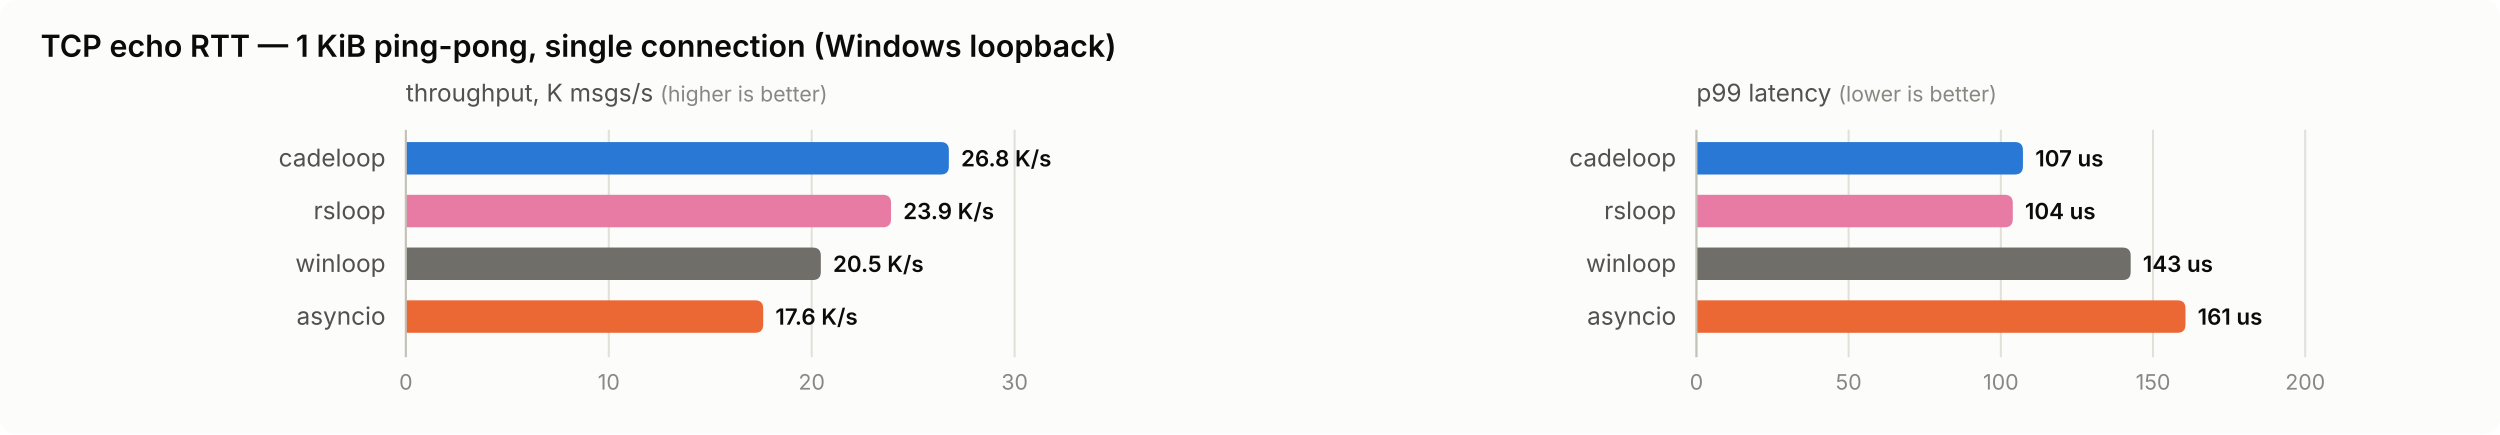
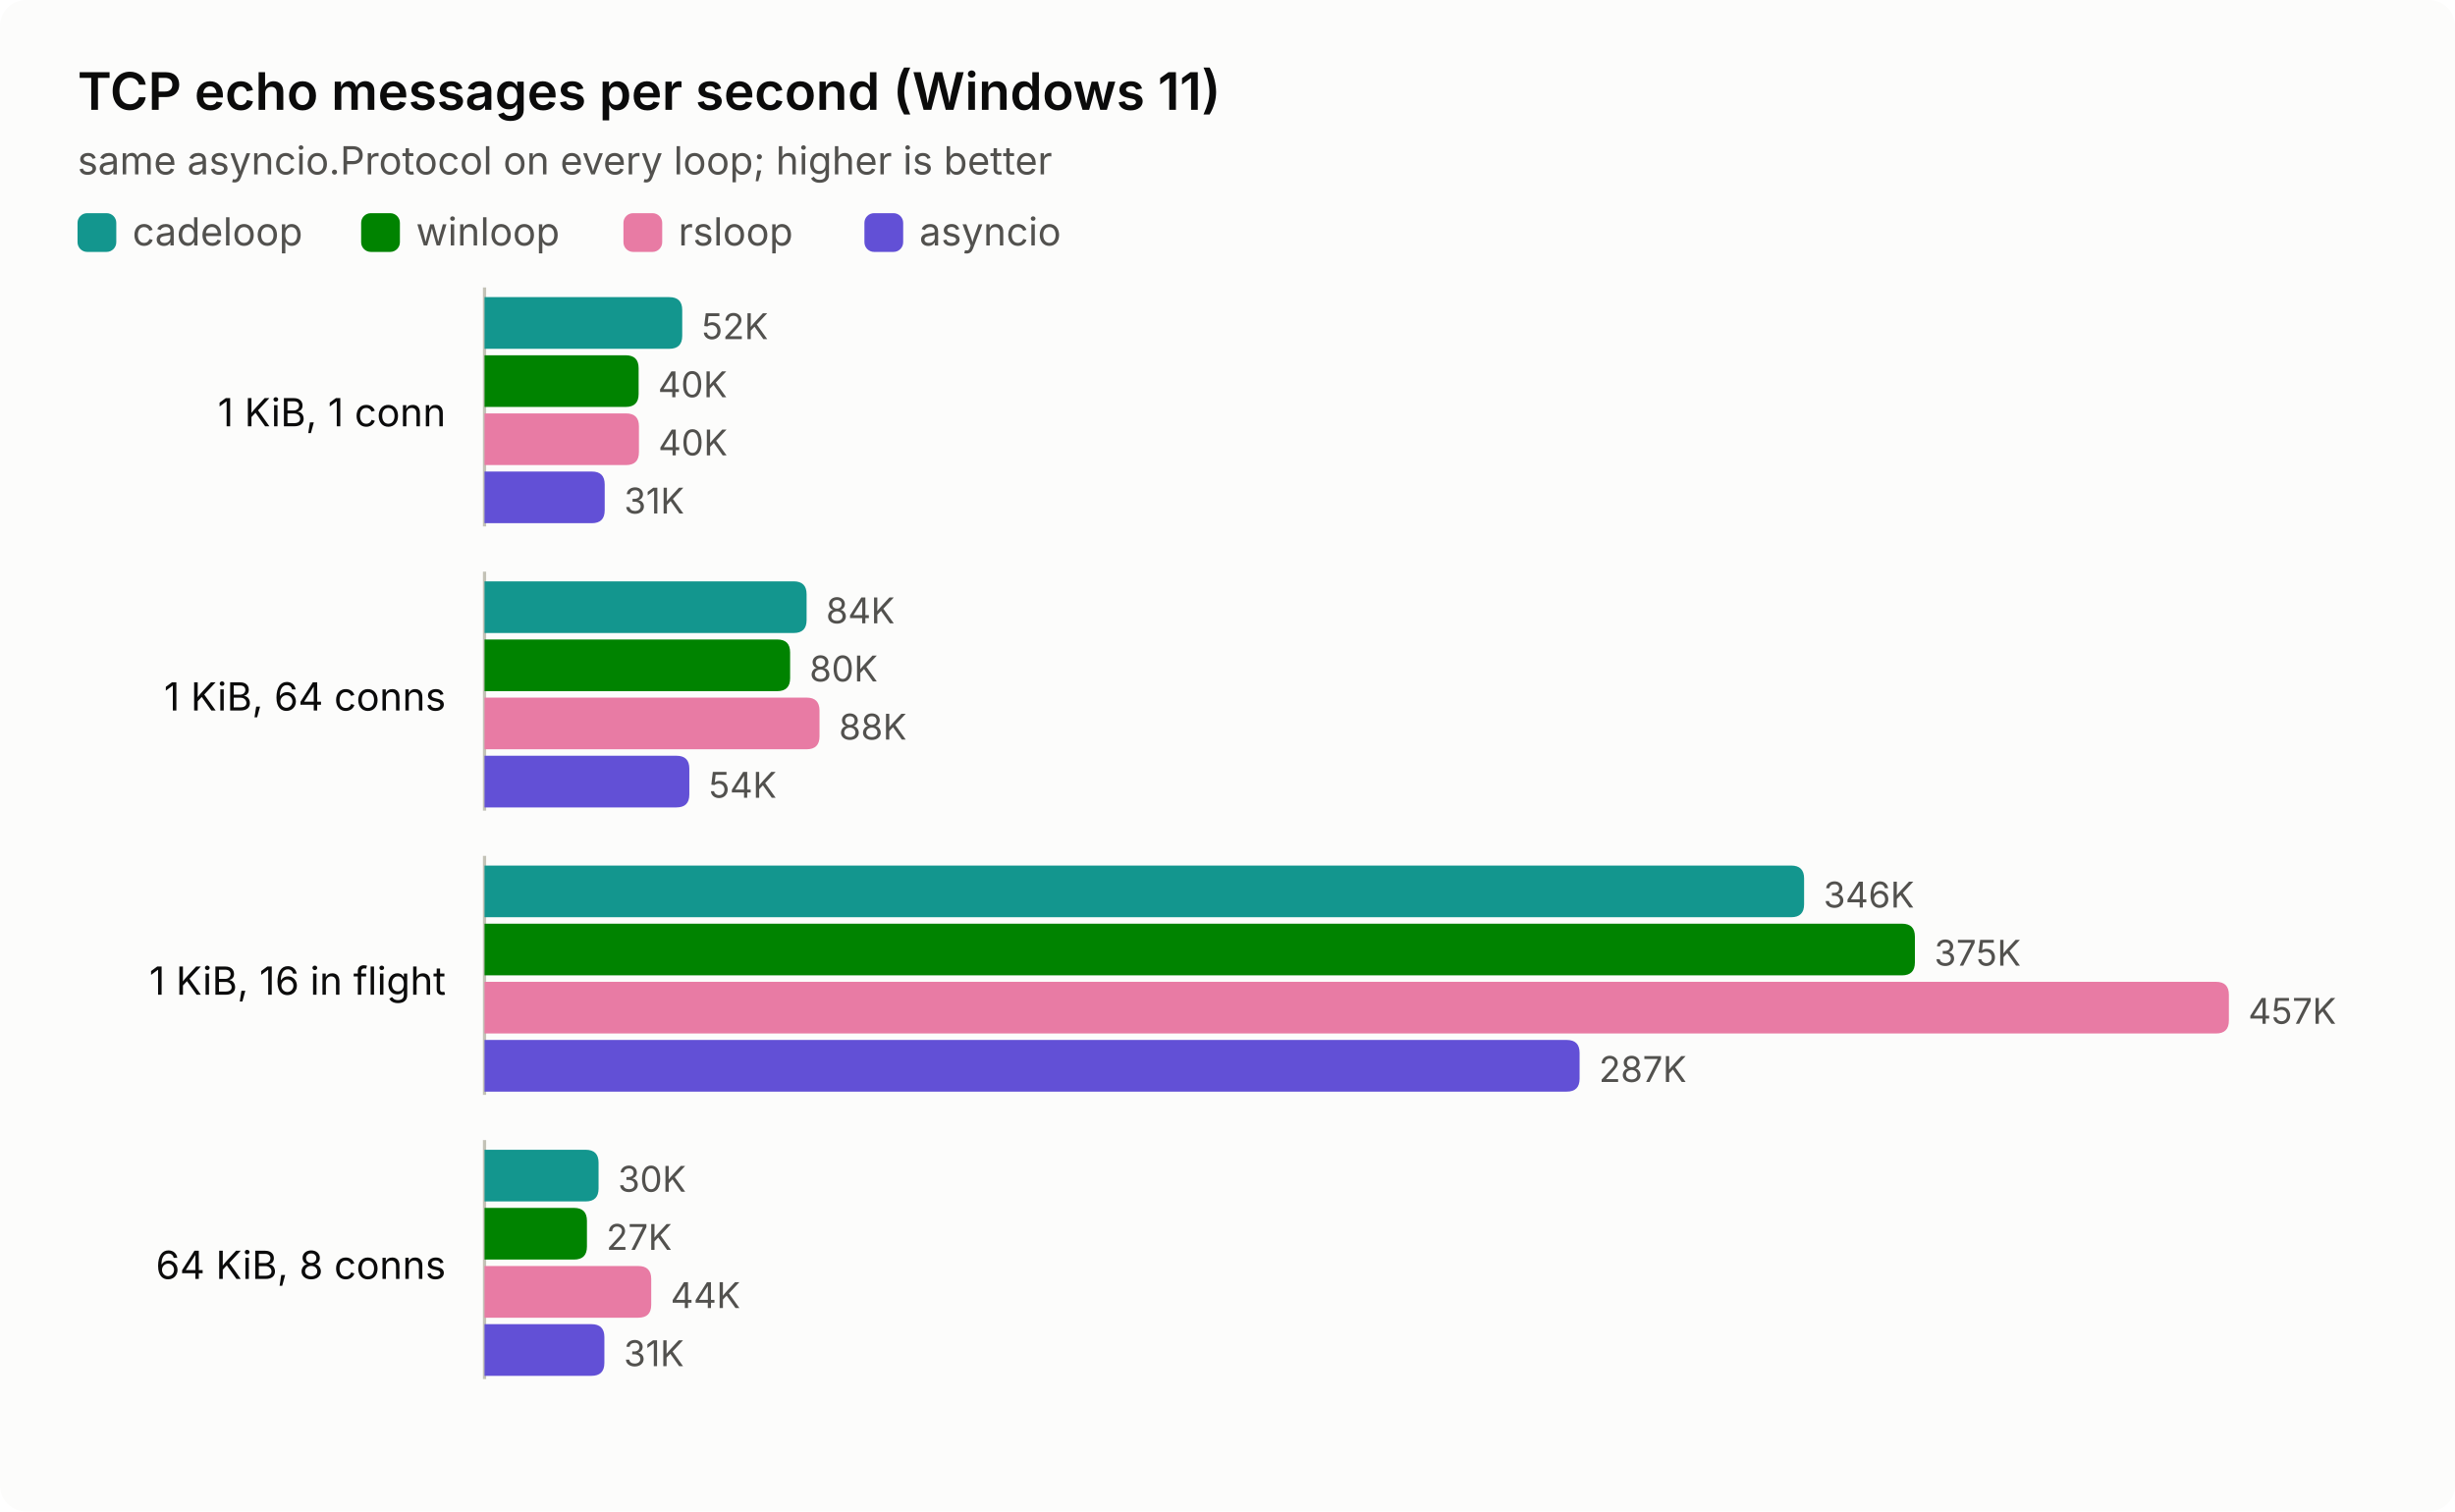
- <svg xmlns="http://www.w3.org/2000/svg" viewBox="0 0 1232 214" width="1232" height="214" font-family="system-ui, -apple-system, 'Segoe UI', sans-serif">
-   <rect width="1232" height="214" fill="#fcfcfb" rx="8" />
-   <text x="20" y="28" font-size="15" font-weight="600" fill="#0b0b0b">TCP echo RTT — 1 KiB ping-pong, single connection (Windows loopback)</text>
-   <text x="200" y="50" font-size="12" fill="#52514e">throughput, K msgs/s <tspan fill="#898781" font-size="10.5">(higher is better)</tspan>
-   </text>
-   <line x1="200.0" y1="64" x2="200.0" y2="176" stroke="#e1e0d9" stroke-width="1" />
-   <text x="200.0" y="192" font-size="10.5" fill="#898781" text-anchor="middle">0</text>
-   <line x1="300.0" y1="64" x2="300.0" y2="176" stroke="#e1e0d9" stroke-width="1" />
-   <text x="300.0" y="192" font-size="10.5" fill="#898781" text-anchor="middle">10</text>
-   <line x1="400.0" y1="64" x2="400.0" y2="176" stroke="#e1e0d9" stroke-width="1" />
-   <text x="400.0" y="192" font-size="10.5" fill="#898781" text-anchor="middle">20</text>
-   <line x1="500.0" y1="64" x2="500.0" y2="176" stroke="#e1e0d9" stroke-width="1" />
-   <text x="500.0" y="192" font-size="10.5" fill="#898781" text-anchor="middle">30</text>
-   <text x="190" y="82" font-size="12" fill="#52514e" text-anchor="end">cadeloop</text>
-   <path d="M200.0,70.0 h263.6 q4.0,0 4.0,4.0 v8.0 q0,4.0 -4.0,4.0 h-263.6 z" fill="#2a78d6" />
-   <rect x="200.0" y="69.0" width="0" height="0" fill="#fcfcfb" />
-   <text x="473.6" y="82" font-size="11" font-weight="600" fill="#0b0b0b">26.8 K/s</text>
-   <text x="190" y="108" font-size="12" fill="#52514e" text-anchor="end">rsloop</text>
-   <path d="M200.0,96.0 h235.1 q4.0,0 4.0,4.0 v8.0 q0,4.0 -4.0,4.0 h-235.1 z" fill="#e87ba4" />
-   <rect x="200.0" y="95.0" width="0" height="0" fill="#fcfcfb" />
-   <text x="445.1" y="108" font-size="11" font-weight="600" fill="#0b0b0b">23.9 K/s</text>
-   <text x="190" y="134" font-size="12" fill="#52514e" text-anchor="end">winloop</text>
-   <path d="M200.0,122.0 h200.5 q4.0,0 4.0,4.0 v8.0 q0,4.0 -4.0,4.0 h-200.5 z" fill="#6f6e69" />
-   <rect x="200.0" y="121.0" width="0" height="0" fill="#fcfcfb" />
-   <text x="410.5" y="134" font-size="11" font-weight="600" fill="#0b0b0b">20.5 K/s</text>
-   <text x="190" y="160" font-size="12" fill="#52514e" text-anchor="end">asyncio</text>
-   <path d="M200.0,148.0 h172.1 q4.0,0 4.0,4.0 v8.0 q0,4.0 -4.0,4.0 h-172.1 z" fill="#eb6834" />
-   <rect x="200.0" y="147.0" width="0" height="0" fill="#fcfcfb" />
-   <text x="382.1" y="160" font-size="11" font-weight="600" fill="#0b0b0b">17.6 K/s</text>
-   <line x1="200" y1="64" x2="200" y2="176" stroke="#c3c2b7" stroke-width="1" />
-   <text x="836" y="50" font-size="12" fill="#52514e">p99 latency <tspan fill="#898781" font-size="10.5">(lower is better)</tspan>
-   </text>
-   <line x1="836.0" y1="64" x2="836.0" y2="176" stroke="#e1e0d9" stroke-width="1" />
-   <text x="836.0" y="192" font-size="10.5" fill="#898781" text-anchor="middle">0</text>
-   <line x1="911.0" y1="64" x2="911.0" y2="176" stroke="#e1e0d9" stroke-width="1" />
-   <text x="911.0" y="192" font-size="10.5" fill="#898781" text-anchor="middle">50</text>
-   <line x1="986.0" y1="64" x2="986.0" y2="176" stroke="#e1e0d9" stroke-width="1" />
-   <text x="986.0" y="192" font-size="10.5" fill="#898781" text-anchor="middle">100</text>
-   <line x1="1061.0" y1="64" x2="1061.0" y2="176" stroke="#e1e0d9" stroke-width="1" />
-   <text x="1061.0" y="192" font-size="10.5" fill="#898781" text-anchor="middle">150</text>
-   <line x1="1136.0" y1="64" x2="1136.0" y2="176" stroke="#e1e0d9" stroke-width="1" />
-   <text x="1136.0" y="192" font-size="10.5" fill="#898781" text-anchor="middle">200</text>
-   <text x="826" y="82" font-size="12" fill="#52514e" text-anchor="end">cadeloop</text>
-   <path d="M836.0,70.0 h156.9 q4.0,0 4.0,4.0 v8.0 q0,4.0 -4.0,4.0 h-156.9 z" fill="#2a78d6" />
-   <rect x="836.0" y="69.0" width="0" height="0" fill="#fcfcfb" />
-   <text x="1003.0" y="82" font-size="11" font-weight="600" fill="#0b0b0b">107 us</text>
-   <text x="826" y="108" font-size="12" fill="#52514e" text-anchor="end">rsloop</text>
-   <path d="M836.0,96.0 h151.9 q4.0,0 4.0,4.0 v8.0 q0,4.0 -4.0,4.0 h-151.9 z" fill="#e87ba4" />
-   <rect x="836.0" y="95.0" width="0" height="0" fill="#fcfcfb" />
-   <text x="997.9" y="108" font-size="11" font-weight="600" fill="#0b0b0b">104 us</text>
-   <text x="826" y="134" font-size="12" fill="#52514e" text-anchor="end">winloop</text>
-   <path d="M836.0,122.0 h210.0 q4.0,0 4.0,4.0 v8.0 q0,4.0 -4.0,4.0 h-210.0 z" fill="#6f6e69" />
-   <rect x="836.0" y="121.0" width="0" height="0" fill="#fcfcfb" />
-   <text x="1056.0" y="134" font-size="11" font-weight="600" fill="#0b0b0b">143 us</text>
-   <text x="826" y="160" font-size="12" fill="#52514e" text-anchor="end">asyncio</text>
-   <path d="M836.0,148.0 h237.0 q4.0,0 4.0,4.0 v8.0 q0,4.0 -4.0,4.0 h-237.0 z" fill="#eb6834" />
-   <rect x="836.0" y="147.0" width="0" height="0" fill="#fcfcfb" />
-   <text x="1083.0" y="160" font-size="11" font-weight="600" fill="#0b0b0b">161 us</text>
-   <line x1="836" y1="64" x2="836" y2="176" stroke="#c3c2b7" stroke-width="1" />
+ <svg xmlns="http://www.w3.org/2000/svg" viewBox="0 0 760 468" width="760" height="468" font-family="system-ui, -apple-system, 'Segoe UI', sans-serif">
+   <rect width="760" height="468" fill="#fcfcfb" rx="8" />
+   <text x="24" y="34" font-size="16" font-weight="600" fill="#0b0b0b">TCP echo messages per second (Windows 11)</text>
+   <text x="24" y="54" font-size="12" fill="#52514e">same asyncio.Protocol on every loop; higher is better</text>
+   <rect x="24.0" y="66" width="12" height="12" rx="3" fill="#13968e" />
+   <text x="41.0" y="76" font-size="12" fill="#52514e">cadeloop</text>
+   <rect x="111.8" y="66" width="12" height="12" rx="3" fill="#008300" />
+   <text x="128.8" y="76" font-size="12" fill="#52514e">winloop</text>
+   <rect x="193.0" y="66" width="12" height="12" rx="3" fill="#e87ba4" />
+   <text x="210.0" y="76" font-size="12" fill="#52514e">rsloop</text>
+   <rect x="267.6" y="66" width="12" height="12" rx="3" fill="#6250d6" />
+   <text x="284.6" y="76" font-size="12" fill="#52514e">asyncio</text>
+   <text x="138" y="132.0" font-size="12" text-anchor="end" fill="#0b0b0b">1 KiB, 1 conn</text>
+   <line x1="150" y1="89" x2="150" y2="163" stroke="#c3c2b7" stroke-width="1" />
+   <path d="M150.0,92.0 h57.2 q4.0,0 4.0,4.0 v8.0 q0,4.0 -4.0,4.0 h-57.2 z" fill="#13968e" />
+   <rect x="150.0" y="91.0" width="0" height="0" fill="#fcfcfb" />
+   <text x="217.2" y="105" font-size="11" fill="#52514e">52K</text>
+   <path d="M150.0,110.0 h43.7 q4.0,0 4.0,4.0 v8.0 q0,4.0 -4.0,4.0 h-43.7 z" fill="#008300" />
+   <rect x="150.0" y="109.0" width="0" height="0" fill="#fcfcfb" />
+   <text x="203.7" y="123" font-size="11" fill="#52514e">40K</text>
+   <path d="M150.0,128.0 h43.8 q4.0,0 4.0,4.0 v8.0 q0,4.0 -4.0,4.0 h-43.8 z" fill="#e87ba4" />
+   <rect x="150.0" y="127.0" width="0" height="0" fill="#fcfcfb" />
+   <text x="203.8" y="141" font-size="11" fill="#52514e">40K</text>
+   <path d="M150.0,146.0 h33.2 q4.0,0 4.0,4.0 v8.0 q0,4.0 -4.0,4.0 h-33.2 z" fill="#6250d6" />
+   <rect x="150.0" y="145.0" width="0" height="0" fill="#fcfcfb" />
+   <text x="193.2" y="159" font-size="11" fill="#52514e">31K</text>
+   <text x="138" y="220.0" font-size="12" text-anchor="end" fill="#0b0b0b">1 KiB, 64 conns</text>
+   <line x1="150" y1="177" x2="150" y2="251" stroke="#c3c2b7" stroke-width="1" />
+   <path d="M150.0,180.0 h95.7 q4.0,0 4.0,4.0 v8.0 q0,4.0 -4.0,4.0 h-95.7 z" fill="#13968e" />
+   <rect x="150.0" y="179.0" width="0" height="0" fill="#fcfcfb" />
+   <text x="255.7" y="193" font-size="11" fill="#52514e">84K</text>
+   <path d="M150.0,198.0 h90.6 q4.0,0 4.0,4.0 v8.0 q0,4.0 -4.0,4.0 h-90.6 z" fill="#008300" />
+   <rect x="150.0" y="197.0" width="0" height="0" fill="#fcfcfb" />
+   <text x="250.6" y="211" font-size="11" fill="#52514e">80K</text>
+   <path d="M150.0,216.0 h99.7 q4.0,0 4.0,4.0 v8.0 q0,4.0 -4.0,4.0 h-99.7 z" fill="#e87ba4" />
+   <rect x="150.0" y="215.0" width="0" height="0" fill="#fcfcfb" />
+   <text x="259.7" y="229" font-size="11" fill="#52514e">88K</text>
+   <path d="M150.0,234.0 h59.4 q4.0,0 4.0,4.0 v8.0 q0,4.0 -4.0,4.0 h-59.4 z" fill="#6250d6" />
+   <rect x="150.0" y="233.0" width="0" height="0" fill="#fcfcfb" />
+   <text x="219.4" y="247" font-size="11" fill="#52514e">54K</text>
+   <text x="138" y="308.0" font-size="12" text-anchor="end" fill="#0b0b0b">1 KiB, 16 in flight</text>
+   <line x1="150" y1="265" x2="150" y2="339" stroke="#c3c2b7" stroke-width="1" />
+   <path d="M150.0,268.0 h404.5 q4.0,0 4.0,4.0 v8.0 q0,4.0 -4.0,4.0 h-404.5 z" fill="#13968e" />
+   <rect x="150.0" y="267.0" width="0" height="0" fill="#fcfcfb" />
+   <text x="564.5" y="281" font-size="11" fill="#52514e">346K</text>
+   <path d="M150.0,286.0 h438.8 q4.0,0 4.0,4.0 v8.0 q0,4.0 -4.0,4.0 h-438.8 z" fill="#008300" />
+   <rect x="150.0" y="285.0" width="0" height="0" fill="#fcfcfb" />
+   <text x="598.8" y="299" font-size="11" fill="#52514e">375K</text>
+   <path d="M150.0,304.0 h536.0 q4.0,0 4.0,4.0 v8.0 q0,4.0 -4.0,4.0 h-536.0 z" fill="#e87ba4" />
+   <rect x="150.0" y="303.0" width="0" height="0" fill="#fcfcfb" />
+   <text x="696.0" y="317" font-size="11" fill="#52514e">457K</text>
+   <path d="M150.0,322.0 h335.0 q4.0,0 4.0,4.0 v8.0 q0,4.0 -4.0,4.0 h-335.0 z" fill="#6250d6" />
+   <rect x="150.0" y="321.0" width="0" height="0" fill="#fcfcfb" />
+   <text x="495.0" y="335" font-size="11" fill="#52514e">287K</text>
+   <text x="138" y="396.0" font-size="12" text-anchor="end" fill="#0b0b0b">64 KiB, 8 conns</text>
+   <line x1="150" y1="353" x2="150" y2="427" stroke="#c3c2b7" stroke-width="1" />
+   <path d="M150.0,356.0 h31.3 q4.0,0 4.0,4.0 v8.0 q0,4.0 -4.0,4.0 h-31.3 z" fill="#13968e" />
+   <rect x="150.0" y="355.0" width="0" height="0" fill="#fcfcfb" />
+   <text x="191.3" y="369" font-size="11" fill="#52514e">30K</text>
+   <path d="M150.0,374.0 h27.7 q4.0,0 4.0,4.0 v8.0 q0,4.0 -4.0,4.0 h-27.7 z" fill="#008300" />
+   <rect x="150.0" y="373.0" width="0" height="0" fill="#fcfcfb" />
+   <text x="187.7" y="387" font-size="11" fill="#52514e">27K</text>
+   <path d="M150.0,392.0 h47.6 q4.0,0 4.0,4.0 v8.0 q0,4.0 -4.0,4.0 h-47.6 z" fill="#e87ba4" />
+   <rect x="150.0" y="391.0" width="0" height="0" fill="#fcfcfb" />
+   <text x="207.6" y="405" font-size="11" fill="#52514e">44K</text>
+   <path d="M150.0,410.0 h33.1 q4.0,0 4.0,4.0 v8.0 q0,4.0 -4.0,4.0 h-33.1 z" fill="#6250d6" />
+   <rect x="150.0" y="409.0" width="0" height="0" fill="#fcfcfb" />
+   <text x="193.1" y="423" font-size="11" fill="#52514e">31K</text>
</svg>
